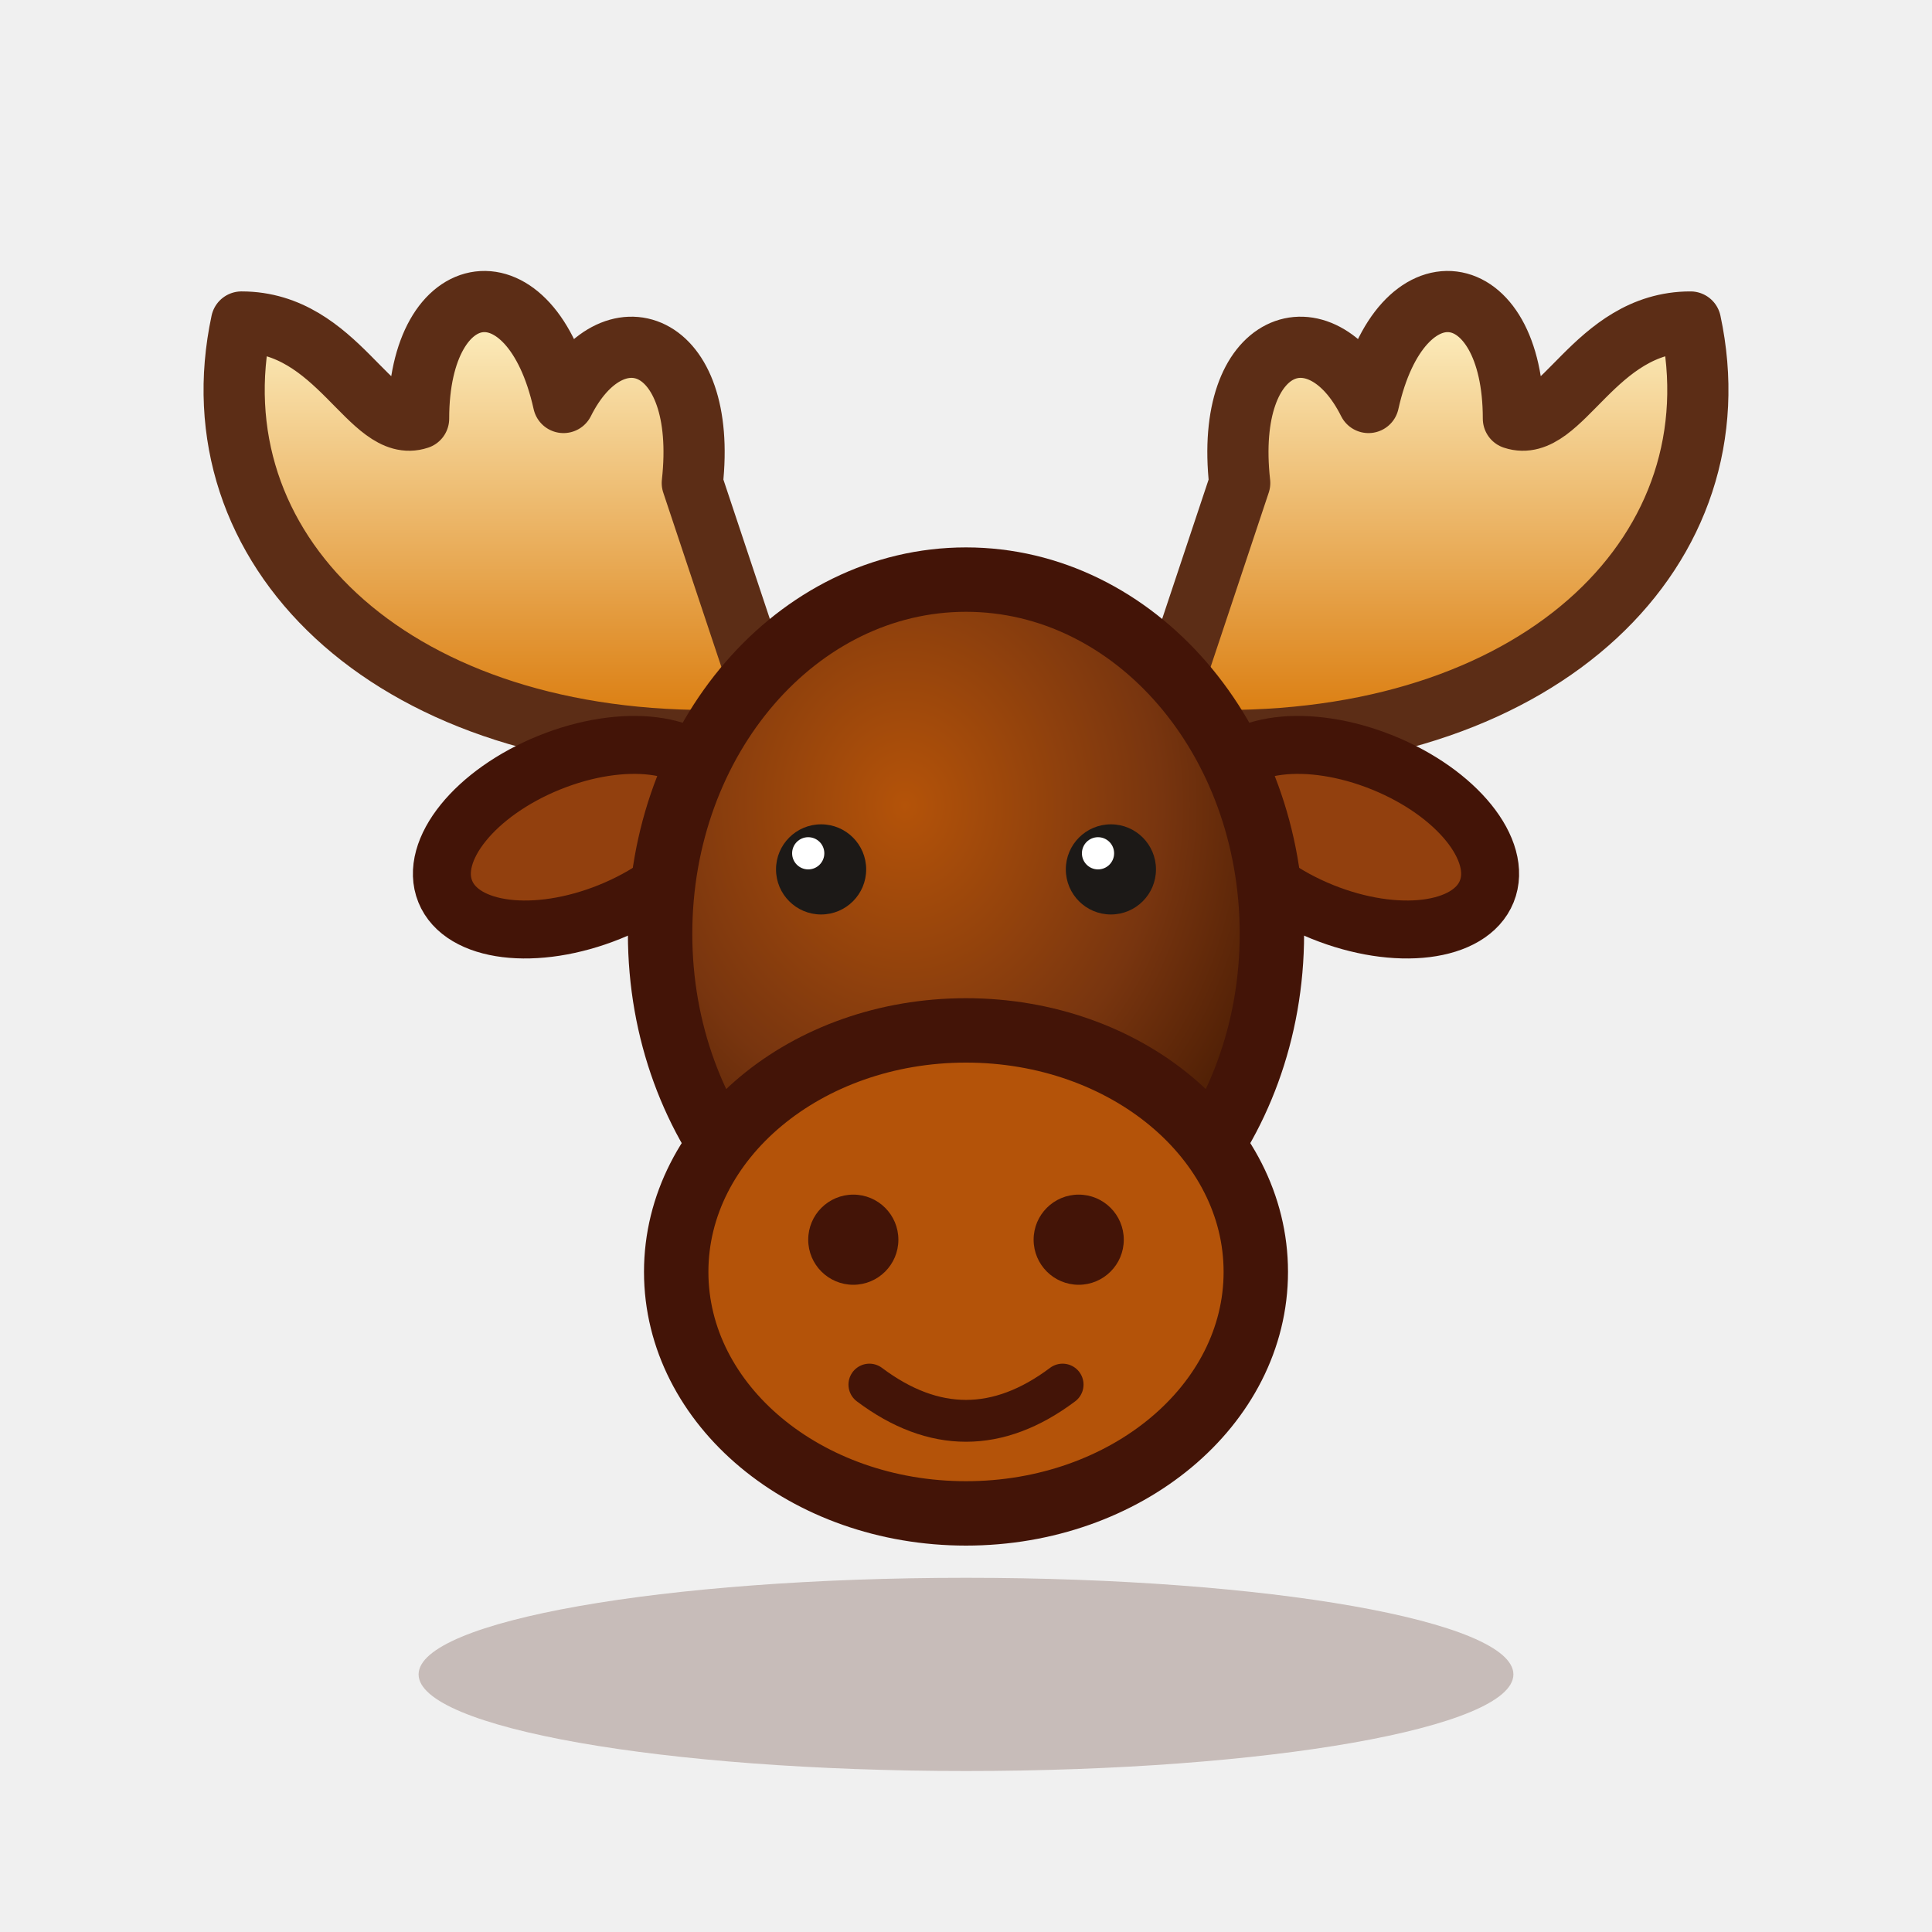
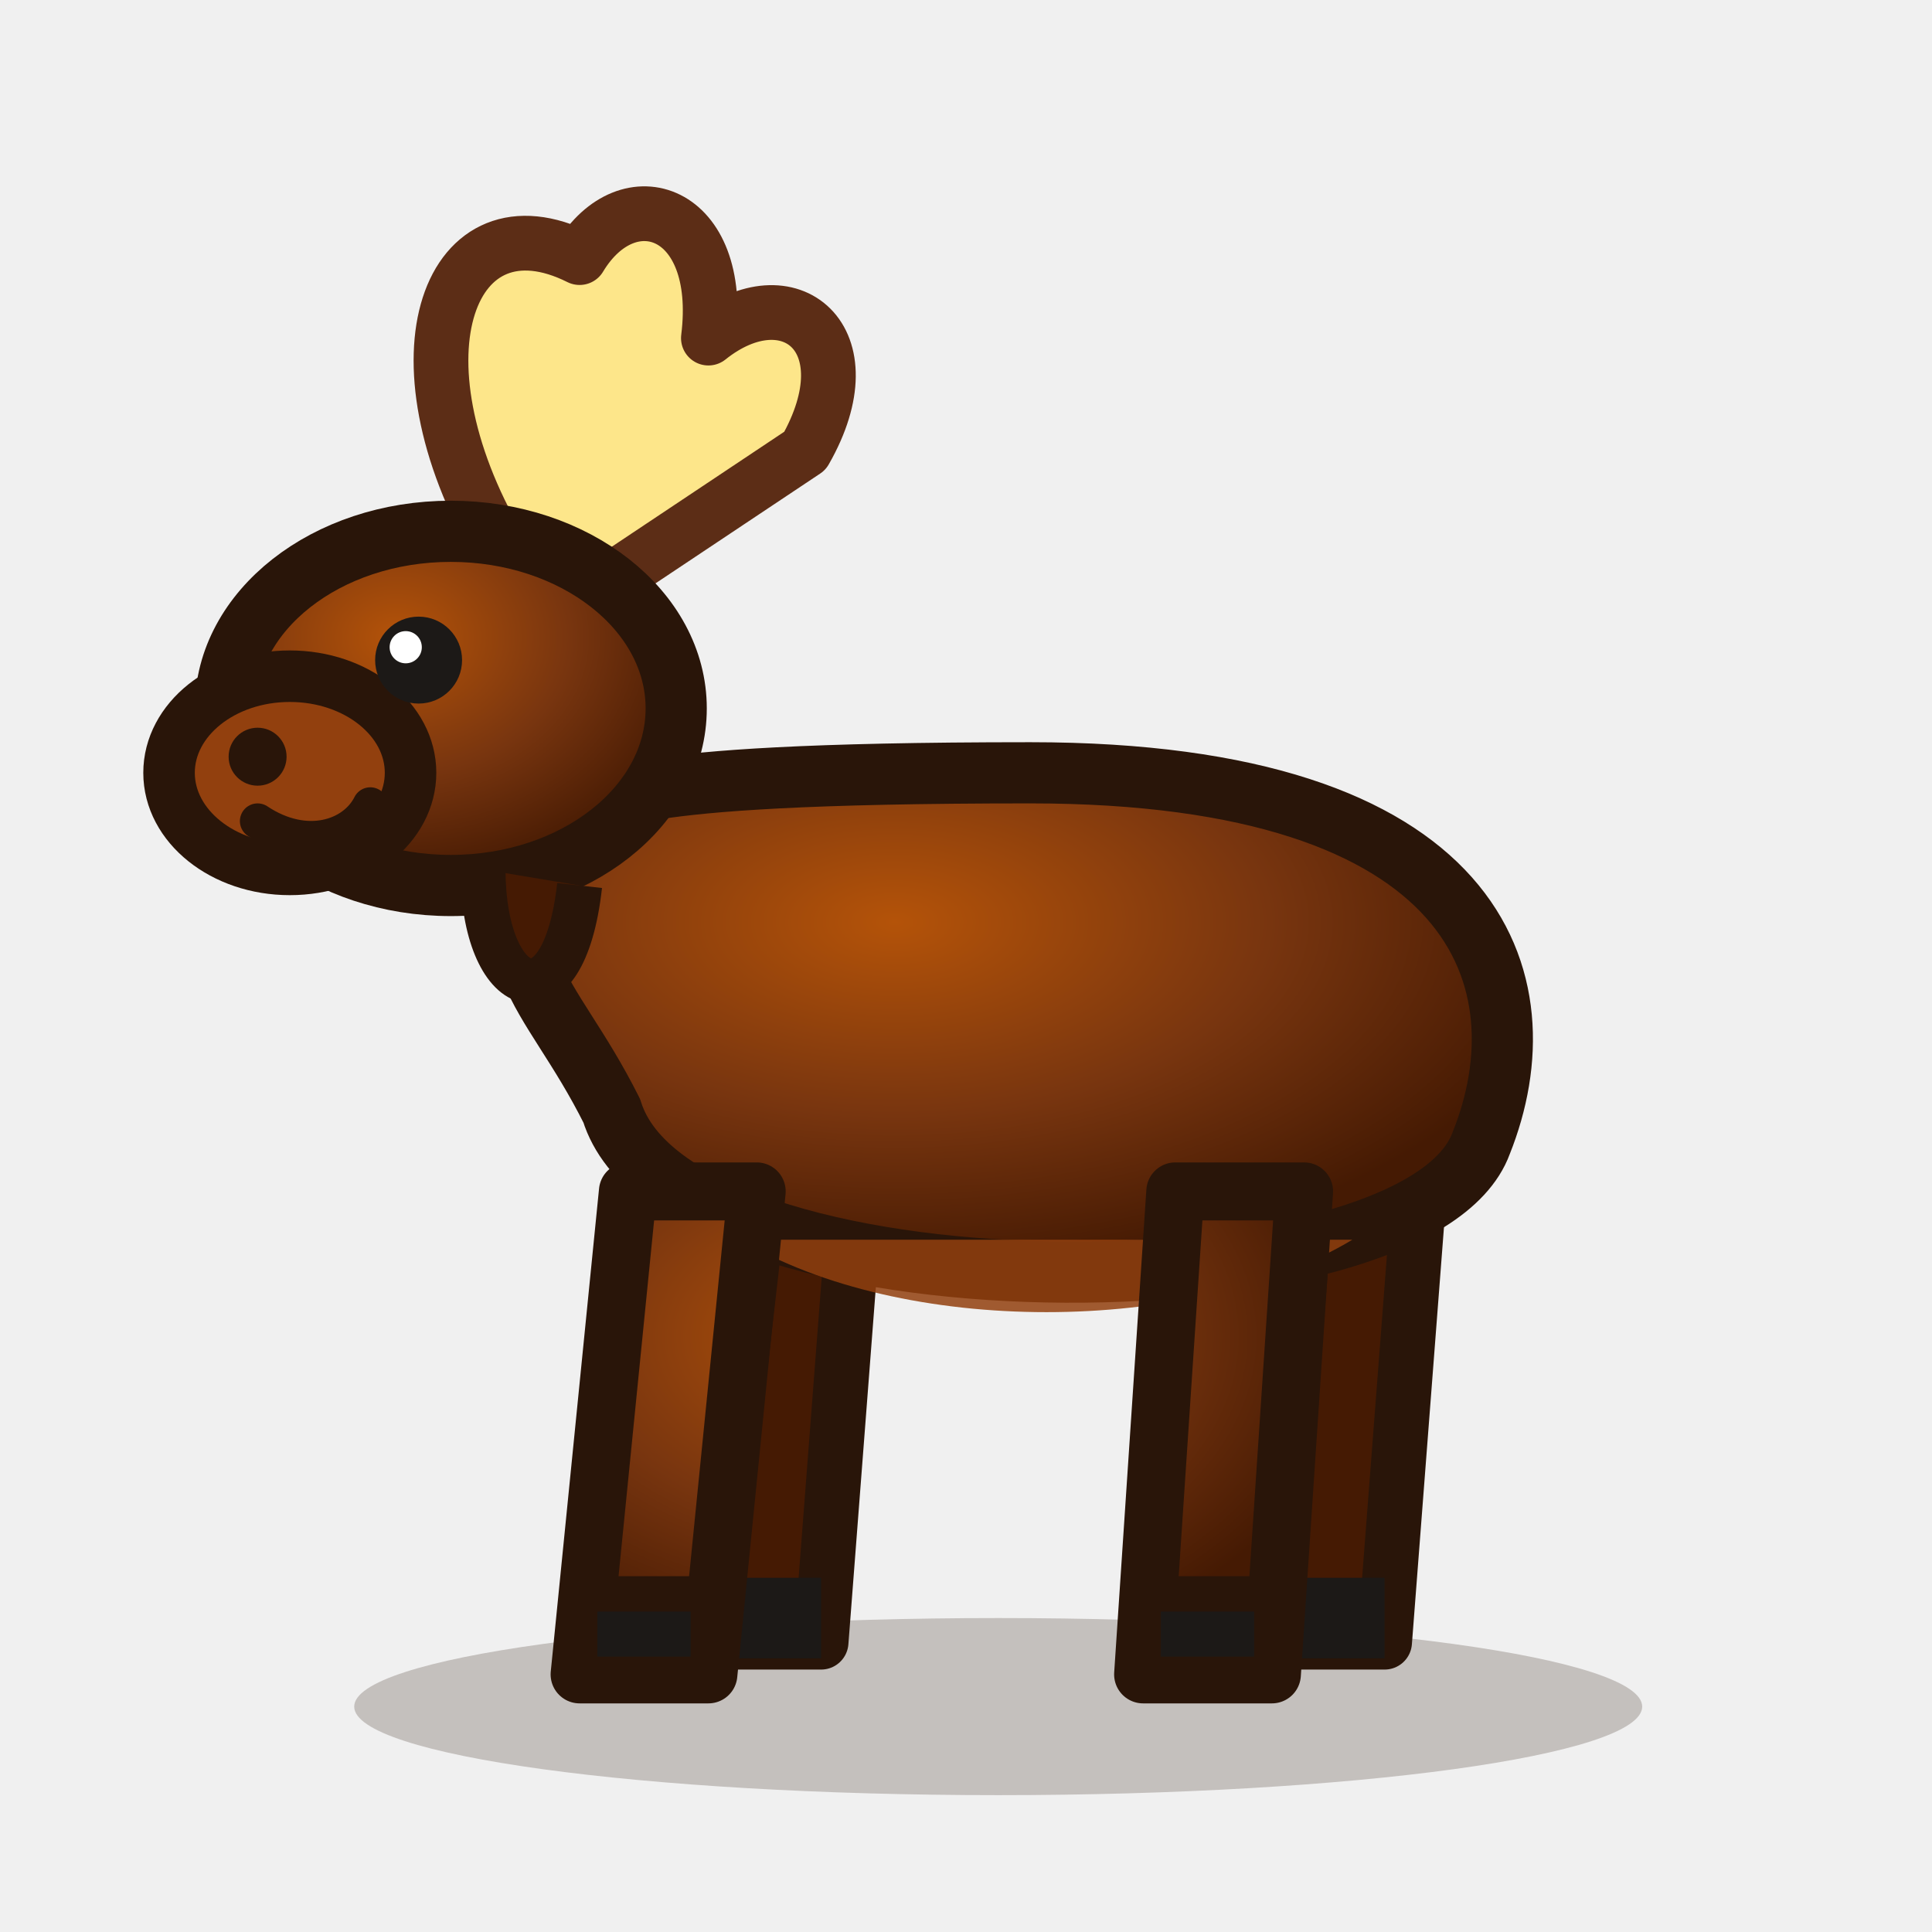
<svg xmlns="http://www.w3.org/2000/svg" fill="none" viewBox="0 0 120 120">
  <defs>
-     <linearGradient id="amAntler" x1="0%" x2="0%" y1="0%" y2="100%">
-       <stop offset="0%" stop-color="#fef3c7" />
-       <stop offset="100%" stop-color="#d97706" />
-     </linearGradient>
-     <radialGradient cx="40%" cy="32%" id="amHead" r="70%">
+     <radialGradient cx="38%" cy="30%" id="g_antlermoose" r="70%">
      <stop offset="0%" stop-color="#b45309" />
-       <stop offset="60%" stop-color="#78350f" />
+       <stop offset="55%" stop-color="#78350f" />
      <stop offset="100%" stop-color="#451a03" />
    </radialGradient>
  </defs>
-   <ellipse cx="60" cy="104" fill="#431407" opacity="0.24" rx="34" ry="6" />
-   <path d="M44 46C24 46 12 34 15 20C21 20 23 27 26 26C26 17 33 16 35 25C38 19 44 21 43 30L47 42Z" fill="url(#amAntler)" stroke="#5c2d16" stroke-linejoin="round" stroke-width="3.8" />
-   <path d="M76 46C96 46 108 34 105 20C99 20 97 27 94 26C94 17 87 16 85 25C82 19 76 21 77 30L73 42Z" fill="url(#amAntler)" stroke="#5c2d16" stroke-linejoin="round" stroke-width="3.8" />
-   <ellipse cx="36" cy="52" fill="#92400e" rx="9" ry="5" stroke="#431407" stroke-width="3.6" transform="rotate(-22 36 52)" />
-   <ellipse cx="84" cy="52" fill="#92400e" rx="9" ry="5" stroke="#431407" stroke-width="3.6" transform="rotate(22 84 52)" />
-   <ellipse cx="60" cy="58" fill="url(#amHead)" rx="19" ry="22" stroke="#431407" stroke-width="4" />
-   <ellipse cx="60" cy="79" fill="#b45309" rx="18" ry="15" stroke="#431407" stroke-width="4" />
-   <circle cx="53" cy="77" fill="#431407" r="2.8" />
-   <circle cx="67" cy="77" fill="#431407" r="2.8" />
-   <path d="M54 86C58 89 62 89 66 86" stroke="#431407" stroke-linecap="round" stroke-width="2.6" />
-   <circle cx="51" cy="54" fill="#1c1917" r="2.8" />
-   <circle cx="69" cy="54" fill="#1c1917" r="2.8" />
-   <circle cx="50.2" cy="53" fill="#ffffff" r="1" />
-   <circle cx="68.2" cy="53" fill="#ffffff" r="1" />
+   <ellipse cx="62" cy="106" fill="#291509" opacity="0.22" rx="40" ry="5.5" />
+   <path d="M31 34C24 22 28 12 36 16C39 11 45 13 44 21C49 17 54 21 50 28L38 36Z" fill="#fde68a" stroke="#5c2d16" stroke-linejoin="round" stroke-width="3.4" />
+   <path d="M47 76L44 102H51L53 76ZM81 76L79 102H86L88 76Z" fill="#451a03" stroke="#291509" stroke-linejoin="round" stroke-width="3.4" />
+   <path d="M44 98H51V103H44ZM79 98H86V103H79Z" fill="#1c1917" />
+   <path d="M34 50C40 50 36 48 64 48C92 48 96 61 92 71C88 82 42 82 38 69C34 61 30 60 34 50Z" fill="url(#g_antlermoose)" stroke="#291509" stroke-linejoin="round" stroke-width="3.8" />
+   <path d="M46 77C56 83 74 83 84 77" fill="#92400e" opacity="0.85" />
+   <path d="M39 74L36 104H44L47 74ZM73 74L71 104H79L81 74Z" fill="url(#g_antlermoose)" stroke="#291509" stroke-linejoin="round" stroke-width="3.6" />
+   <path d="M36 99H44V104H36ZM71 99H79V104H71Z" fill="#1c1917" stroke="#291509" stroke-linejoin="round" stroke-width="2.2" />
+   <ellipse cx="28" cy="44" fill="url(#g_antlermoose)" rx="14" ry="11" stroke="#291509" stroke-width="3.8" />
+   <ellipse cx="18" cy="48" fill="#92400e" rx="7.5" ry="6" stroke="#291509" stroke-width="3.2" />
+   <circle cx="16" cy="47" fill="#291509" r="1.8" />
+   <path d="M16 51C19 53 22 52 23 50" stroke="#291509" stroke-linecap="round" stroke-width="2.2" />
+   <circle cx="26" cy="41" fill="#1c1917" r="2.7" />
+   <circle cx="25.2" cy="40.2" fill="#ffffff" r="1" />
+   <path d="M30 54C30 62 35 64 36 55" fill="#451a03" stroke="#291509" stroke-width="2.8" />
</svg>
